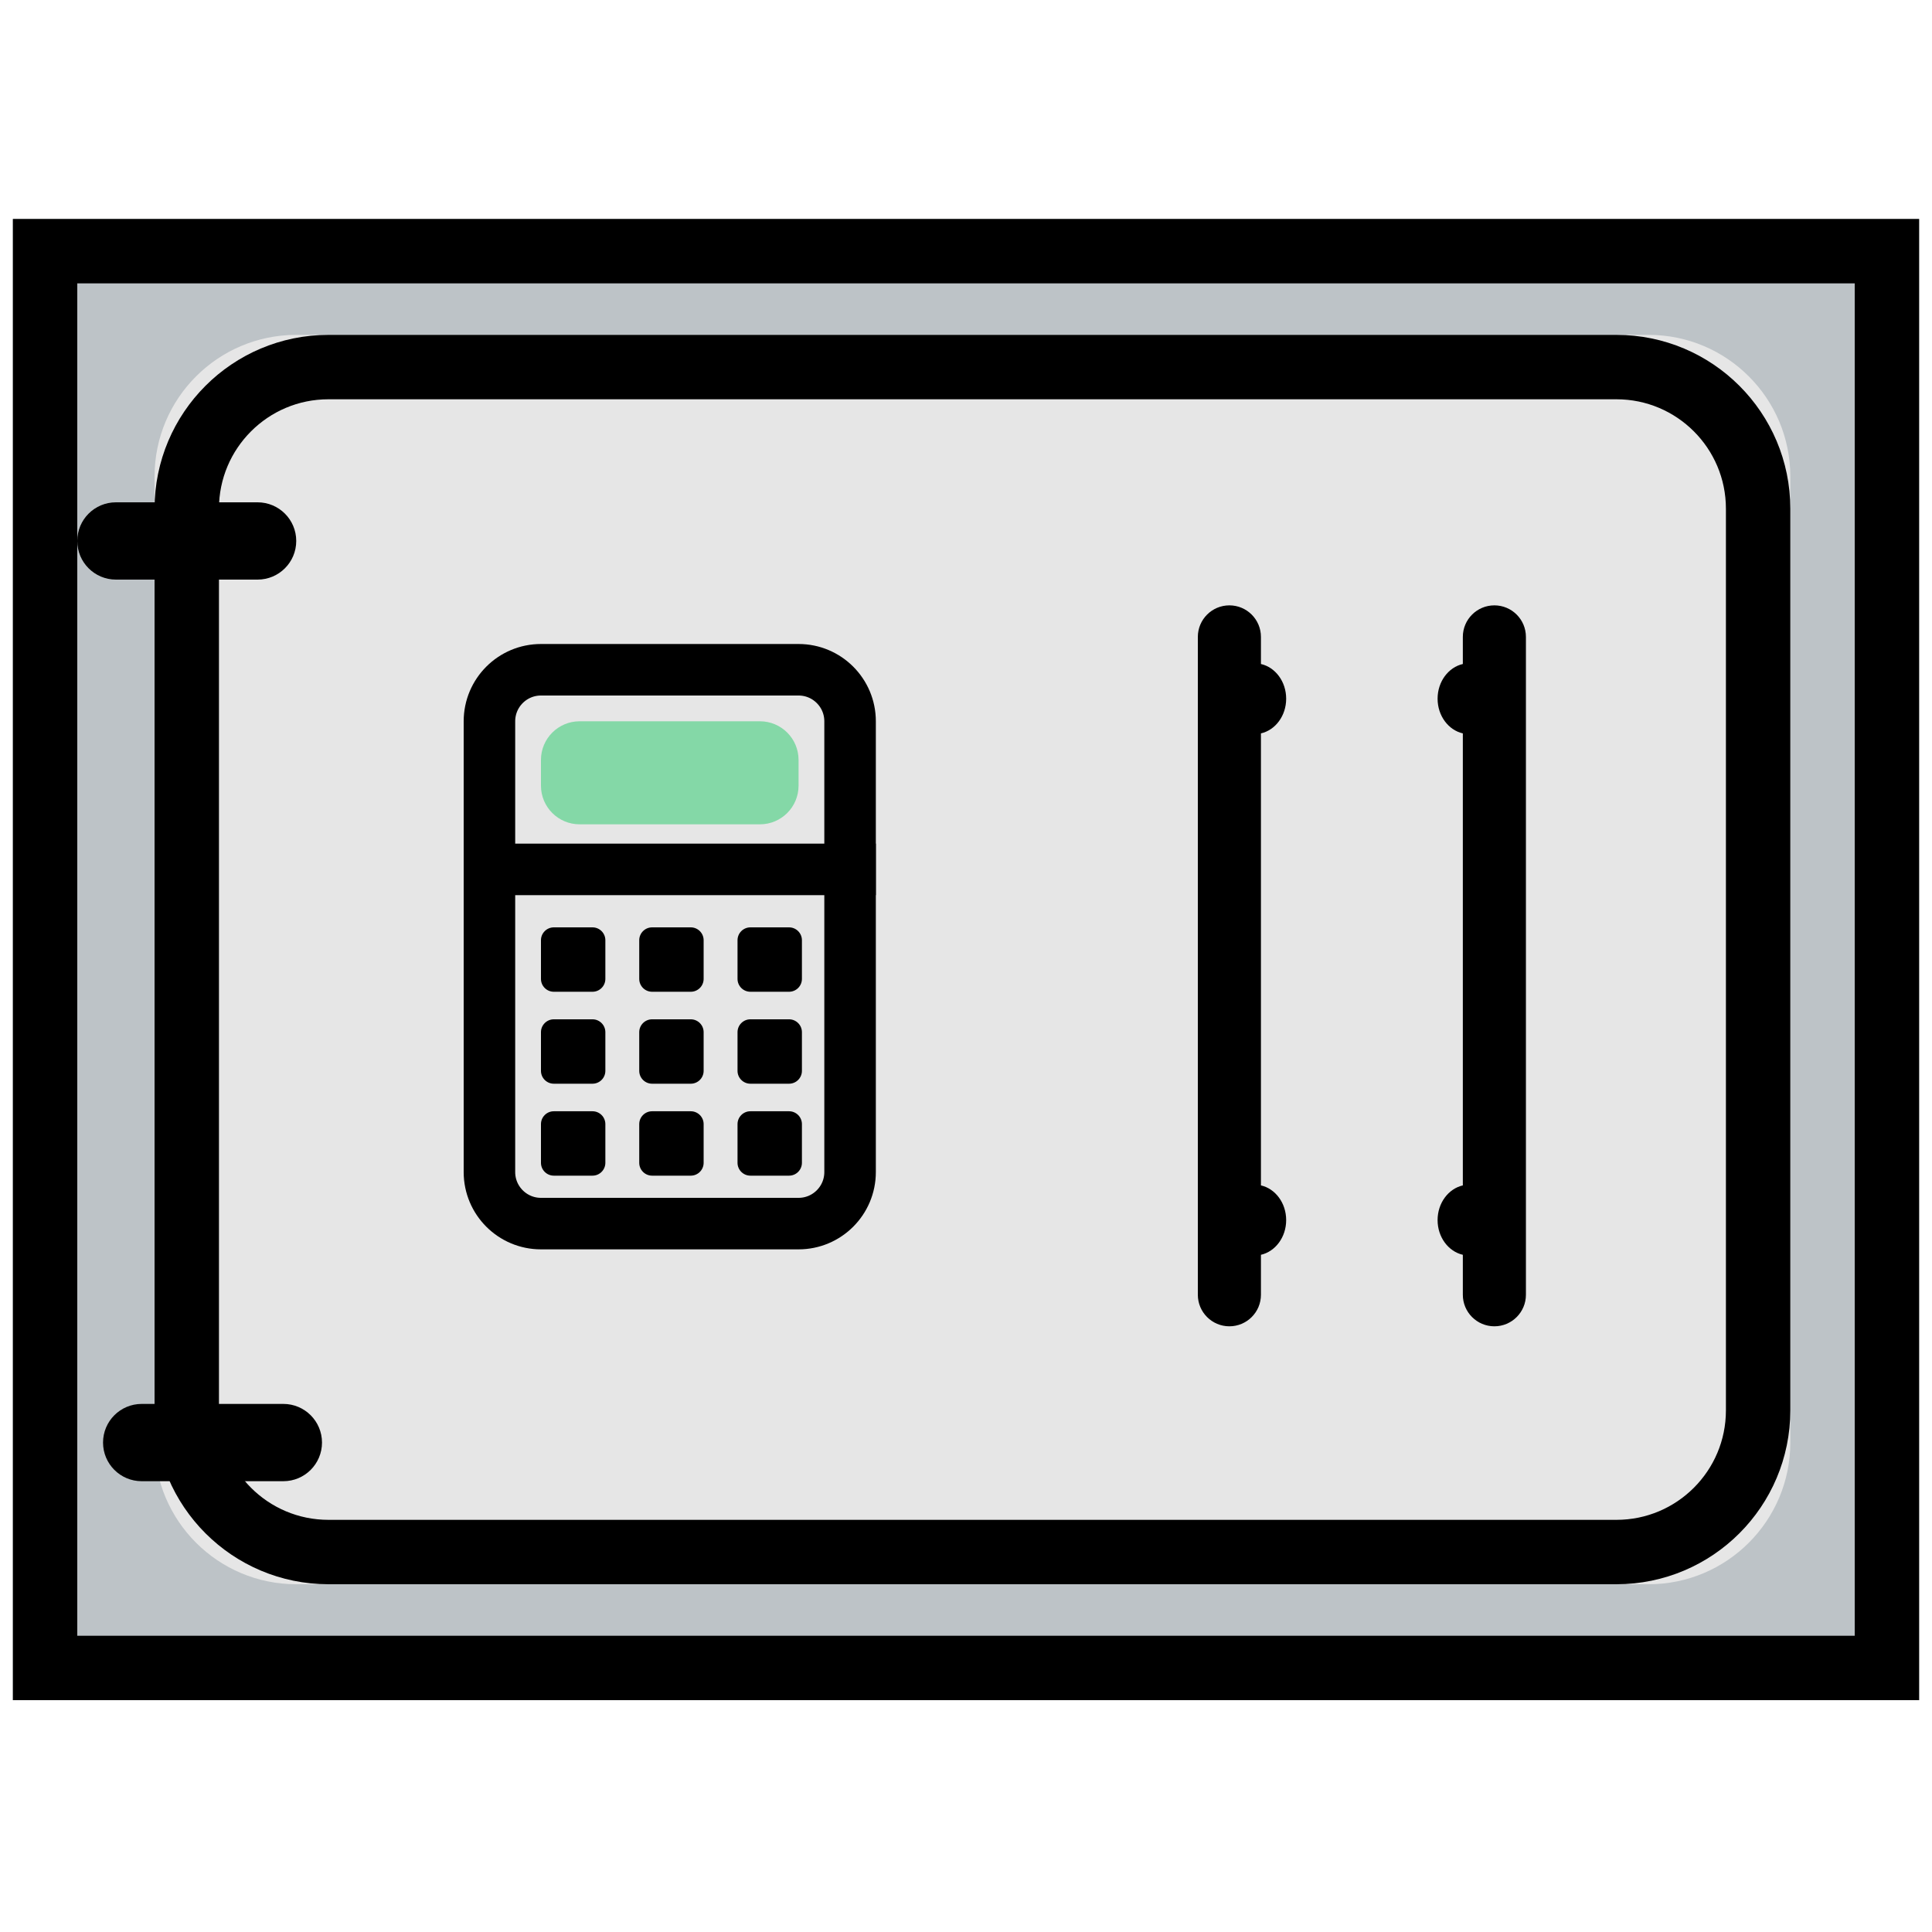
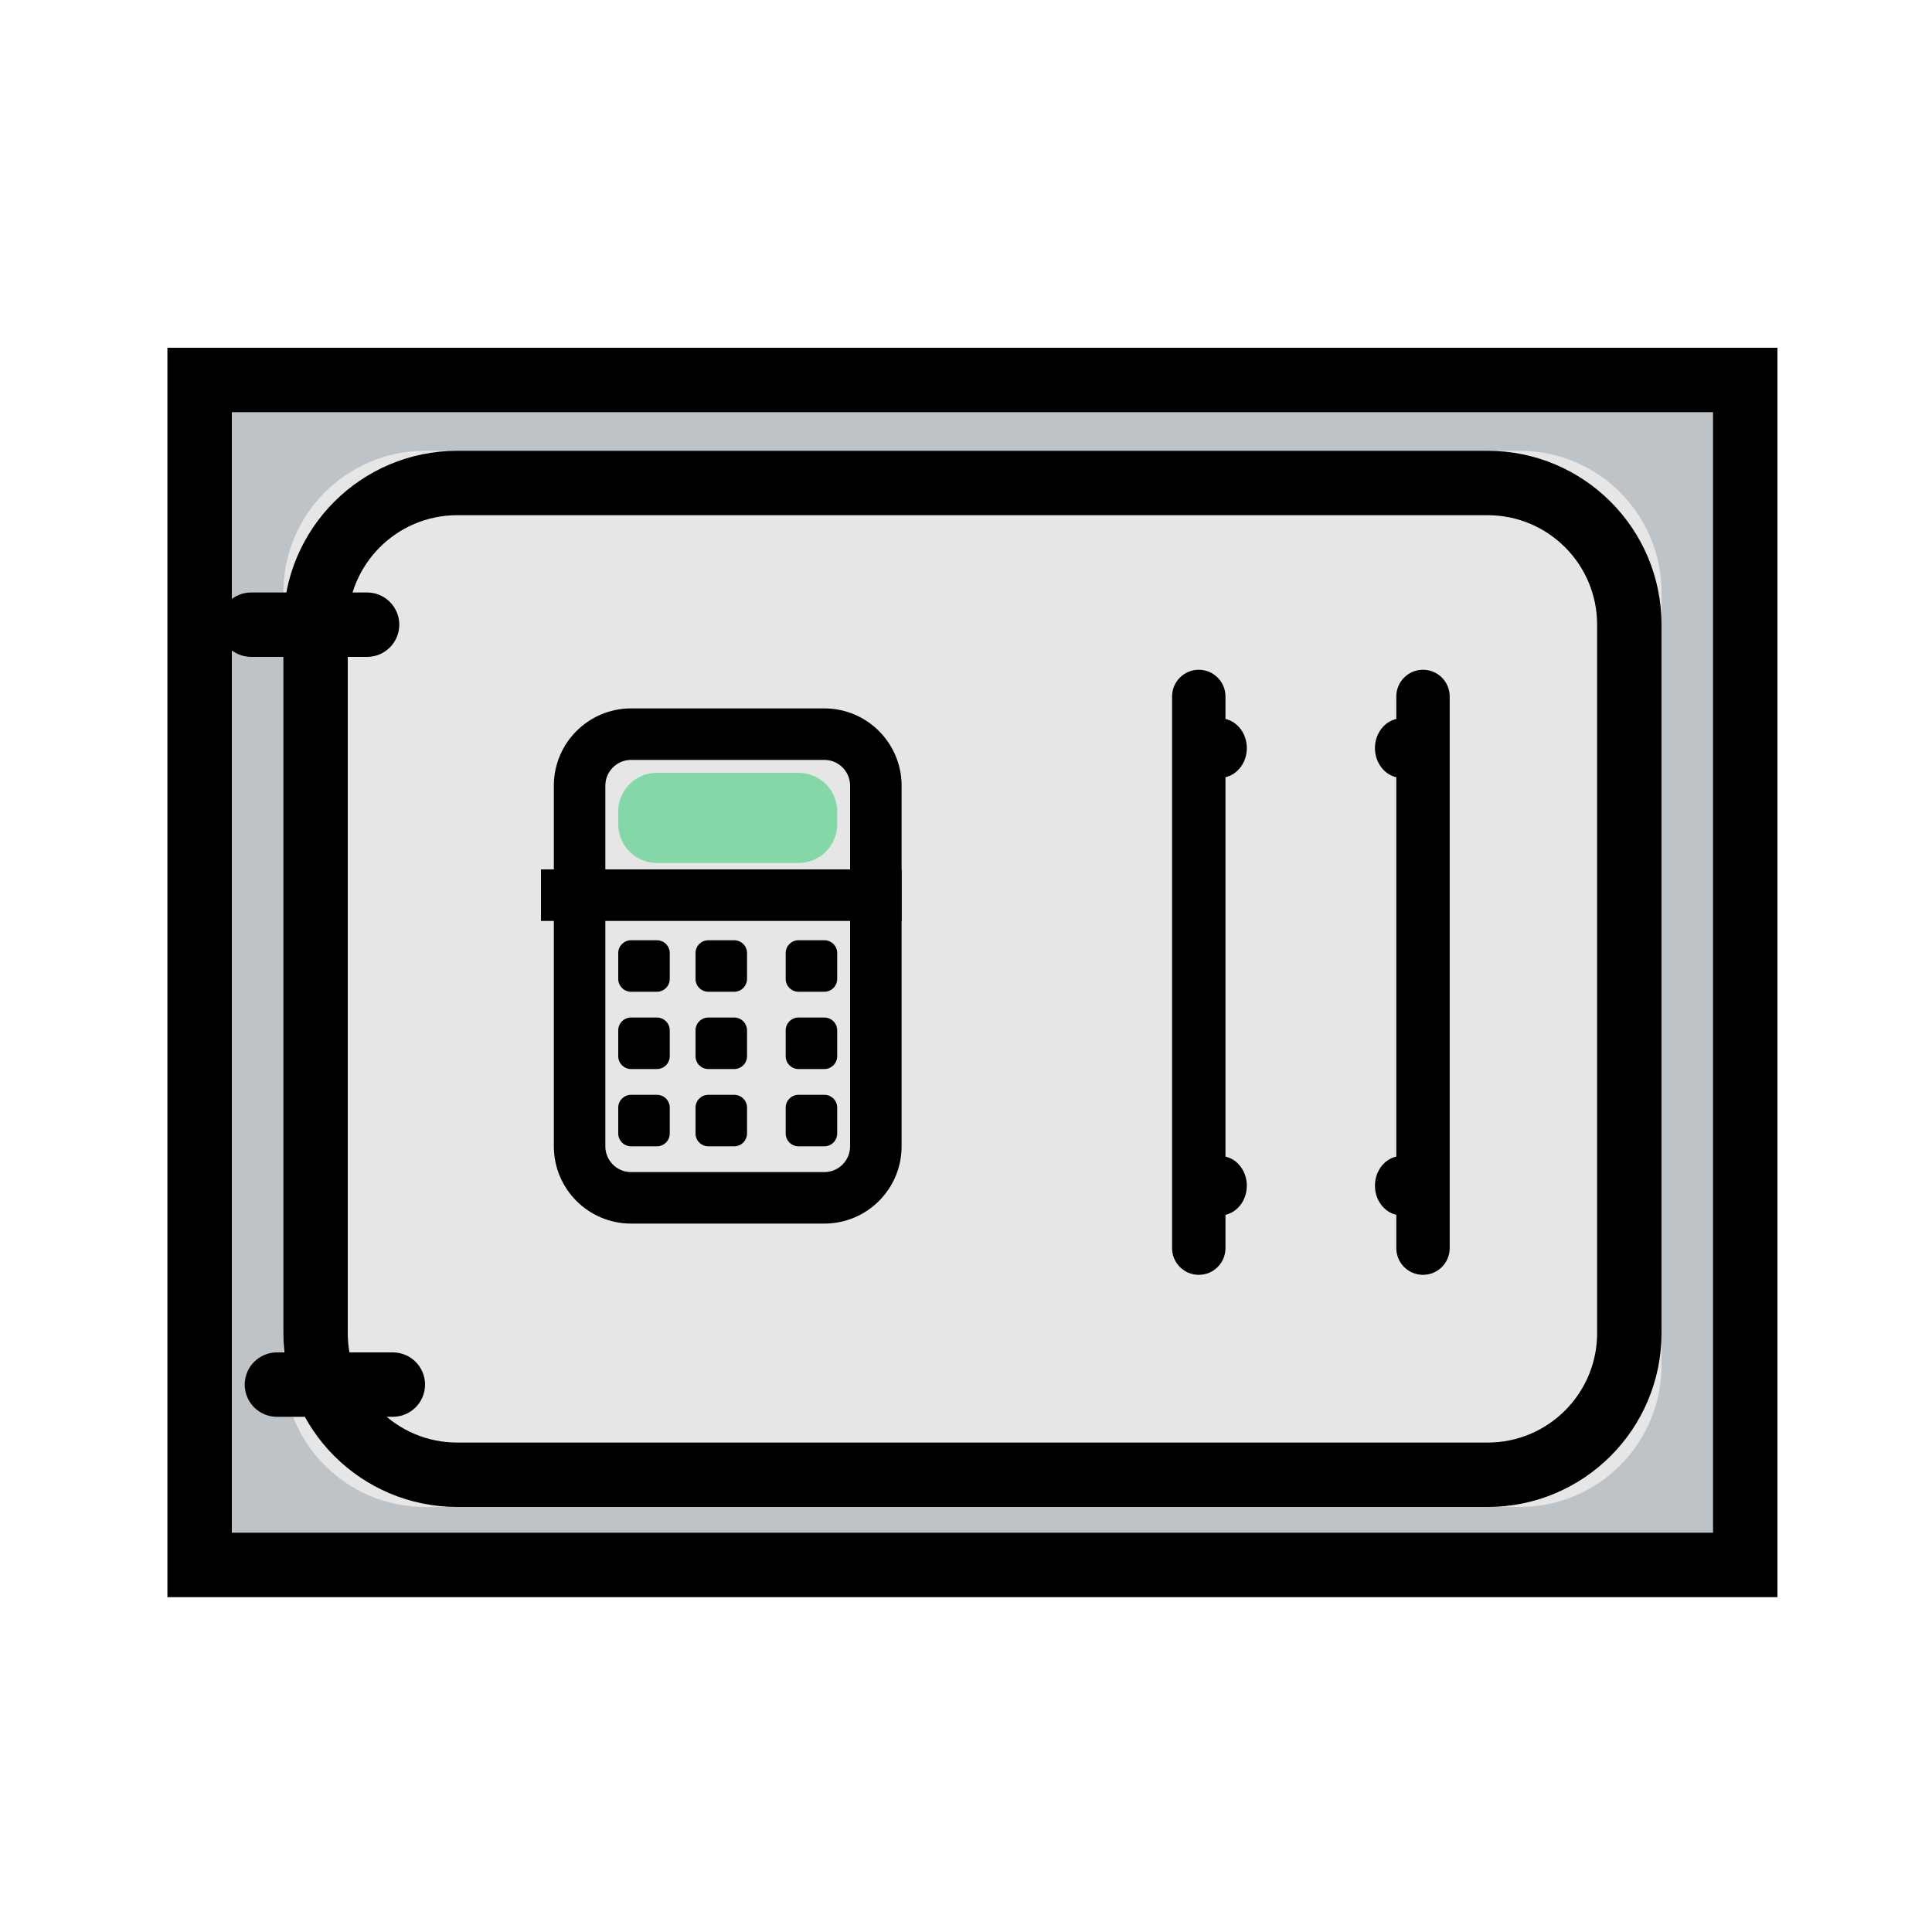
<svg xmlns="http://www.w3.org/2000/svg" xmlns:xlink="http://www.w3.org/1999/xlink" width="150px" height="150px" viewBox="0 0 150 150" version="1.1">
  <defs>
-     <rect id="path-1" x="0" y="0" width="148" height="115" />
-     <rect id="path-2" x="11" y="9" width="127" height="97" rx="11" />
+     <rect id="path-1" x="0" y="0" width="125" height="97" />
+     <rect id="path-2" x="9" y="8" width="107" height="82" rx="11" />
  </defs>
  <g id="Icons" stroke="none" stroke-width="1" fill="none" fill-rule="evenodd">
-     <g id="crypto101-vault">
-       <g id="Group" transform="translate(1, 17)">
+     <g id="vault">
+       <g id="Group" transform="translate(13, 27)">
        <g id="Rectangle">
          <use fill="#BDC3C7" fill-rule="evenodd" xlink:href="#path-1" />
-           <rect stroke="#000000" stroke-width="5" x="2.5" y="2.5" width="143" height="110" />
+           <rect stroke="#000000" stroke-width="5" x="2.5" y="2.5" width="120" height="92" />
        </g>
        <g id="Rectangle-3">
          <use fill="#E6E6E6" fill-rule="evenodd" xlink:href="#path-2" />
-           <rect stroke="#000000" stroke-width="5" x="13.5" y="11.5" width="122" height="92" rx="11" />
+           <rect stroke="#000000" stroke-width="5" x="11.5" y="10.5" width="102" height="77" rx="11" />
        </g>
-         <g id="Handles" transform="translate(92, 30)" fill="#000000">
-           <path d="M20.574,9.94 C19.456,9.686 18.614,8.576 18.614,7.247 C18.614,5.917 19.456,4.808 20.574,4.553 L20.574,2.449 L20.574,2.449 C20.574,1.097 21.67,2.48486487e-16 23.023,0 C24.376,-2.48486487e-16 25.472,1.097 25.472,2.449 L25.472,53.525 L25.472,53.525 C25.472,54.878 24.376,55.974 23.023,55.974 C21.67,55.974 20.574,54.878 20.574,53.525 L20.574,50.422 C19.456,50.167 18.614,49.058 18.614,47.728 C18.614,46.398 19.456,45.289 20.574,45.034 L20.574,9.94 Z" id="Combined-Shape" />
-           <path d="M1.959,9.94 C0.841,9.686 0,8.576 0,7.247 C0,5.917 0.841,4.808 1.959,4.553 L1.959,2.449 L1.959,2.449 C1.959,1.097 3.056,2.48486487e-16 4.409,0 C5.761,-2.48486487e-16 6.858,1.097 6.858,2.449 L6.858,53.525 L6.858,53.525 C6.858,54.878 5.761,55.974 4.409,55.974 C3.056,55.974 1.959,54.878 1.959,53.525 L1.959,50.422 C0.841,50.167 0,49.058 0,47.728 C0,46.398 0.841,45.289 1.959,45.034 L1.959,9.94 Z" id="Combined-Shape" transform="translate(3.428986, 27.98719) scale(-1, 1) translate(-3.428986, -27.98719) " />
+         <g id="Handles" transform="translate(78, 25)" fill="#000000">
+           <path d="M17.409,8.343 C16.463,8.129 15.751,7.198 15.751,6.082 C15.751,4.966 16.463,4.035 17.409,3.821 L17.409,2.072 L17.409,2.072 C17.409,0.928 18.337,2.10257797e-16 19.481,0 L19.481,0 L19.481,0 C20.626,-2.10257797e-16 21.554,0.928 21.554,2.072 L21.554,44.906 L21.554,44.906 C21.554,46.051 20.626,46.978 19.481,46.978 C18.337,46.978 17.409,46.051 17.409,44.906 L17.409,42.318 C16.463,42.105 15.751,41.174 15.751,40.058 C15.751,38.941 16.463,38.01 17.409,37.797 L17.409,8.343 Z" id="Combined-Shape" />
+           <path d="M1.658,8.343 C0.712,8.129 0,7.198 0,6.082 C0,4.966 0.712,4.035 1.658,3.821 L1.658,2.072 L1.658,2.072 C1.658,0.928 2.586,2.10257797e-16 3.73,0 L3.73,0 L3.73,0 C4.875,-2.10257797e-16 5.803,0.928 5.803,2.072 L5.803,44.906 L5.803,44.906 C5.803,46.051 4.875,46.978 3.73,46.978 C2.586,46.978 1.658,46.051 1.658,44.906 L1.658,42.318 C0.712,42.105 0,41.174 0,40.058 C0,38.941 0.712,38.01 1.658,37.797 L1.658,8.343 Z" id="Combined-Shape" transform="translate(2.901449, 23.48925) scale(-1, 1) translate(-2.901449, -23.48925) " />
        </g>
-         <rect id="Rectangle-5" fill="#000000" x="5" y="22" width="17" height="6" rx="3" />
-         <rect id="Rectangle-5" fill="#000000" x="7" y="92" width="17" height="6" rx="3" />
-         <rect id="Rectangle-2" fill="#2ECC71" opacity="0.533" x="41" y="39" width="20" height="8" rx="3" />
-         <rect id="Rectangle-6" fill="#000000" x="41" y="55" width="5" height="5" rx="1" />
-         <rect id="Rectangle-6" fill="#000000" x="48.63" y="55" width="5" height="5" rx="1" />
-         <rect id="Rectangle-6" fill="#000000" x="56.261" y="55" width="5" height="5" rx="1" />
-         <rect id="Rectangle-6" fill="#000000" x="41" y="62.139" width="5" height="5" rx="1" />
-         <rect id="Rectangle-6" fill="#000000" x="48.63" y="62.139" width="5" height="5" rx="1" />
-         <rect id="Rectangle-6" fill="#000000" x="56.261" y="62.139" width="5" height="5" rx="1" />
-         <rect id="Rectangle-6" fill="#000000" x="41" y="69.278" width="5" height="5" rx="1" />
-         <rect id="Rectangle-6" fill="#000000" x="48.63" y="69.278" width="5" height="5" rx="1" />
-         <rect id="Rectangle-6" fill="#000000" x="56.261" y="69.278" width="5" height="5" rx="1" />
-         <rect id="Rectangle-3" stroke="#000000" stroke-width="4" x="37" y="35" width="28" height="43" rx="4" />
-         <path d="M37,50.5 L65,50.5" id="Line" stroke="#000000" stroke-width="4" stroke-linecap="square" />
+         <rect id="Rectangle-5" fill="#000000" x="4" y="19" width="14" height="5" rx="2.5" />
+         <rect id="Rectangle-5" fill="#000000" x="6" y="78" width="14" height="5" rx="2.5" />
+         <rect id="Rectangle-2" fill="#2ECC71" opacity="0.533" x="35" y="33" width="17" height="7" rx="3" />
+         <rect id="Rectangle-6" fill="#000000" x="35" y="46" width="4" height="4" rx="1" />
+         <rect id="Rectangle-6" fill="#000000" x="41" y="46" width="4" height="4" rx="1" />
+         <rect id="Rectangle-6" fill="#000000" x="48" y="46" width="4" height="4" rx="1" />
+         <rect id="Rectangle-6" fill="#000000" x="35" y="52" width="4" height="4" rx="1" />
+         <rect id="Rectangle-6" fill="#000000" x="41" y="52" width="4" height="4" rx="1" />
+         <rect id="Rectangle-6" fill="#000000" x="48" y="52" width="4" height="4" rx="1" />
+         <rect id="Rectangle-6" fill="#000000" x="35" y="58" width="4" height="4" rx="1" />
+         <rect id="Rectangle-6" fill="#000000" x="41" y="58" width="4" height="4" rx="1" />
+         <rect id="Rectangle-6" fill="#000000" x="48" y="58" width="4" height="4" rx="1" />
+         <rect id="Rectangle-3" stroke="#000000" stroke-width="4" x="32" y="30" width="23" height="36" rx="4" />
+         <path d="M31,42.5 L55,42.5" id="Line" stroke="#000000" stroke-width="4" stroke-linecap="square" />
      </g>
    </g>
  </g>
</svg>
